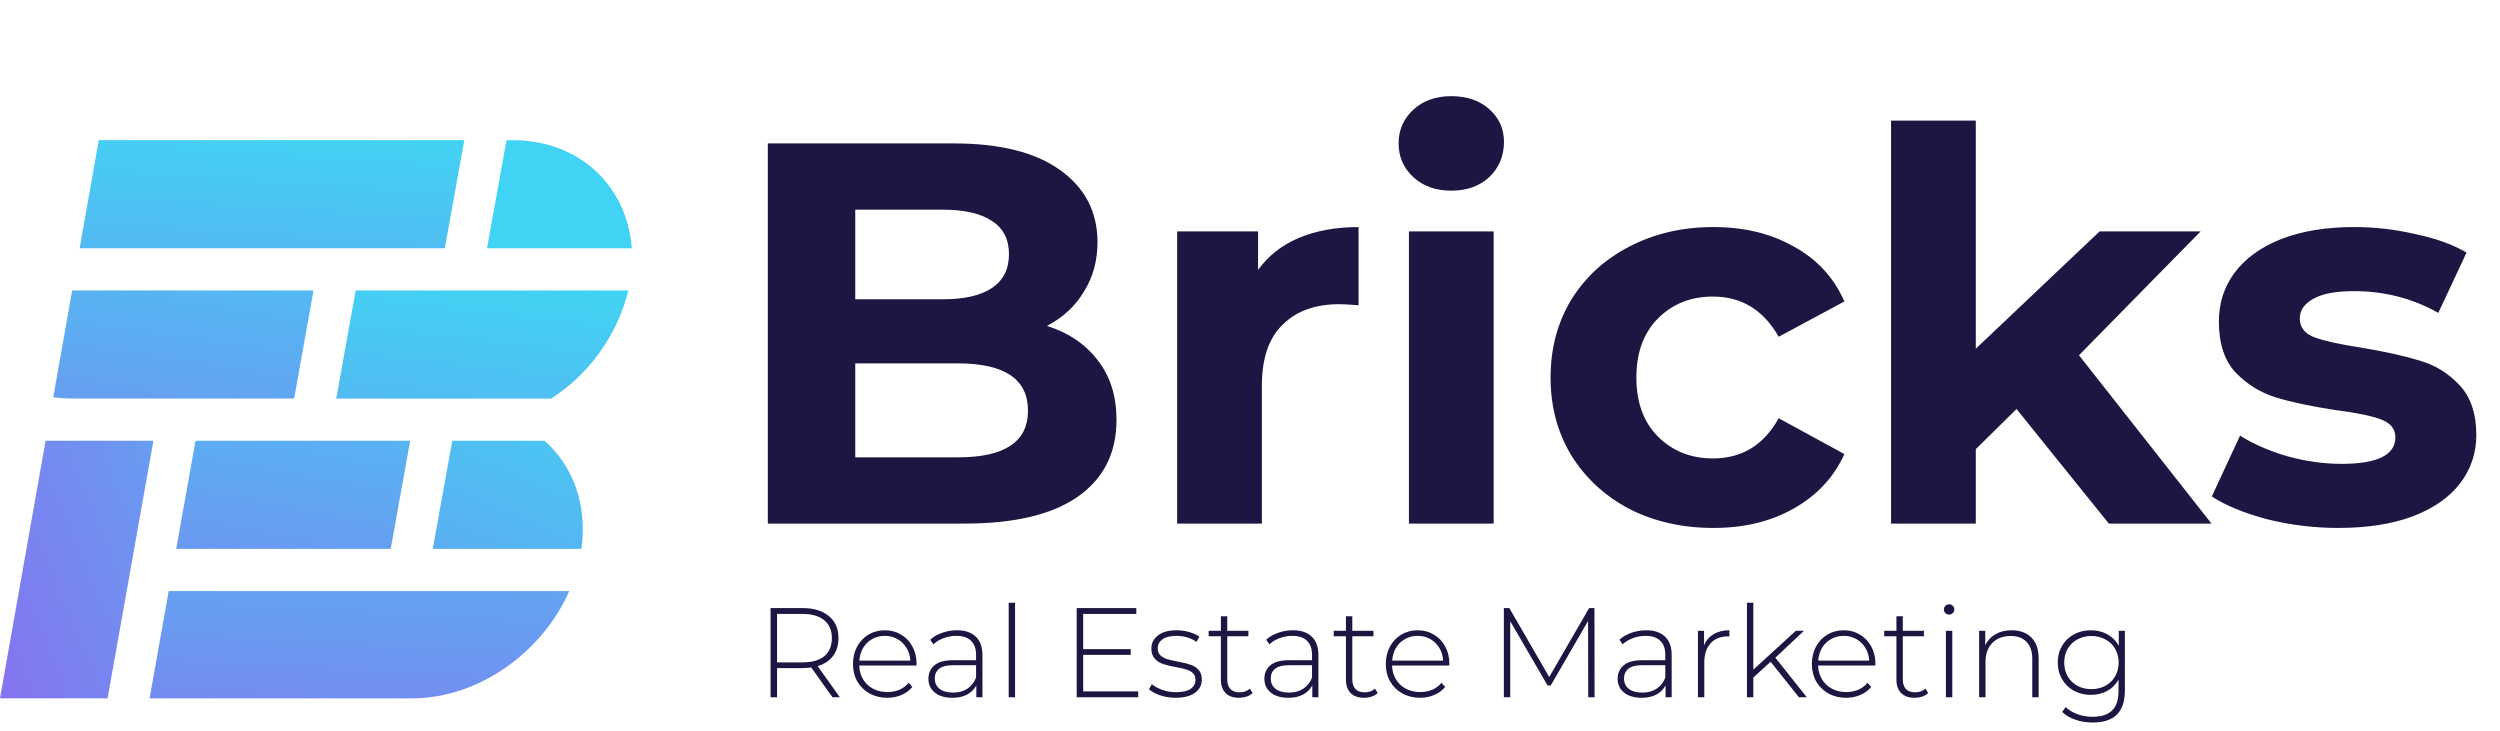
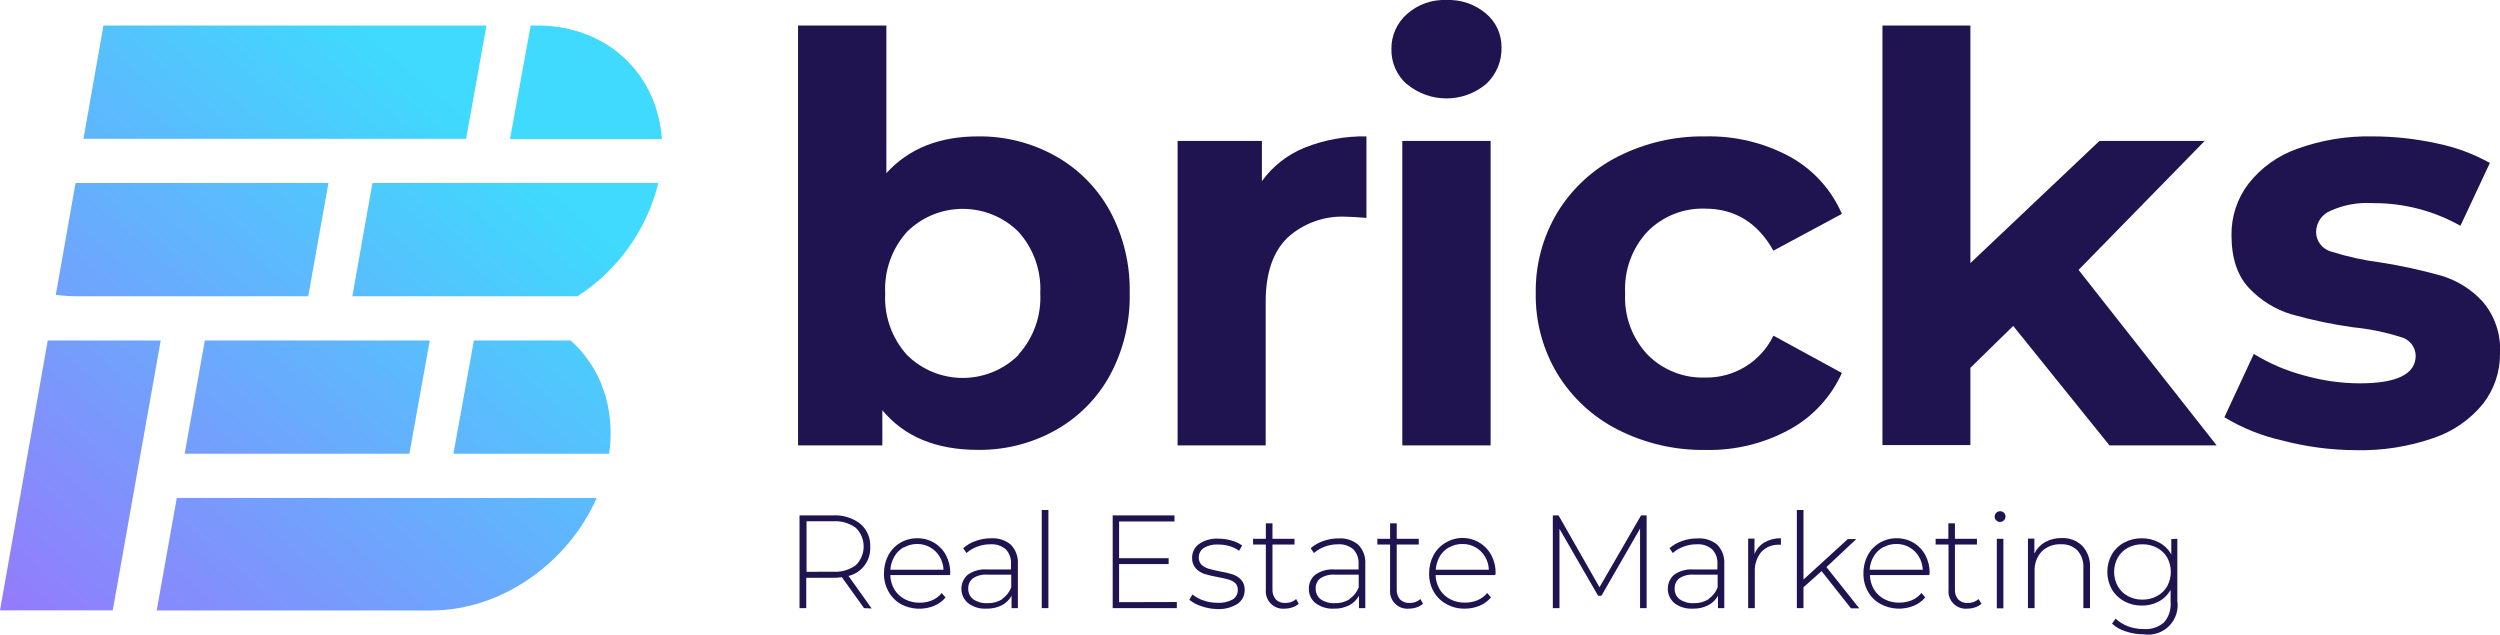
- <svg xmlns="http://www.w3.org/2000/svg" width="339" height="99" viewBox="0 0 339 99" fill="none">
-   <path d="M141.971 44.192C144.917 45.125 147.225 46.696 148.894 48.906C150.563 51.066 151.398 53.742 151.398 56.933C151.398 61.45 149.63 64.936 146.095 67.391C142.609 69.797 137.503 71 130.777 71H104.116V19.446H129.304C135.588 19.446 140.4 20.649 143.739 23.055C147.126 25.461 148.82 28.726 148.82 32.85C148.82 35.354 148.207 37.588 146.979 39.552C145.801 41.516 144.131 43.063 141.971 44.192ZM115.973 28.431V40.583H127.831C130.777 40.583 133.011 40.068 134.533 39.037C136.055 38.006 136.816 36.484 136.816 34.471C136.816 32.458 136.055 30.96 134.533 29.978C133.011 28.947 130.777 28.431 127.831 28.431H115.973ZM129.893 62.015C133.035 62.015 135.392 61.499 136.963 60.468C138.583 59.437 139.393 57.842 139.393 55.681C139.393 51.41 136.226 49.274 129.893 49.274H115.973V62.015H129.893ZM170.594 36.606C171.969 34.691 173.81 33.243 176.118 32.261C178.475 31.279 181.175 30.788 184.219 30.788V41.394C182.943 41.295 182.083 41.246 181.641 41.246C178.352 41.246 175.774 42.179 173.908 44.045C172.043 45.861 171.11 48.611 171.11 52.293V71H159.621V31.377H170.594V36.606ZM191.051 31.377H202.54V71H191.051V31.377ZM196.795 25.854C194.684 25.854 192.965 25.24 191.64 24.013C190.314 22.785 189.651 21.263 189.651 19.446C189.651 17.63 190.314 16.108 191.64 14.88C192.965 13.653 194.684 13.039 196.795 13.039C198.906 13.039 200.625 13.628 201.95 14.807C203.276 15.985 203.939 17.458 203.939 19.226C203.939 21.14 203.276 22.736 201.95 24.013C200.625 25.24 198.906 25.854 196.795 25.854ZM232.351 71.589C228.128 71.589 224.323 70.73 220.935 69.011C217.597 67.244 214.97 64.814 213.055 61.72C211.189 58.627 210.257 55.117 210.257 51.189C210.257 47.261 211.189 43.75 213.055 40.657C214.97 37.564 217.597 35.158 220.935 33.44C224.323 31.672 228.128 30.788 232.351 30.788C236.524 30.788 240.158 31.672 243.251 33.44C246.393 35.158 248.676 37.638 250.1 40.878L241.189 45.665C239.127 42.032 236.156 40.215 232.277 40.215C229.282 40.215 226.803 41.197 224.839 43.161C222.875 45.125 221.893 47.801 221.893 51.189C221.893 54.577 222.875 57.252 224.839 59.216C226.803 61.18 229.282 62.162 232.277 62.162C236.205 62.162 239.176 60.346 241.189 56.712L250.1 61.573C248.676 64.715 246.393 67.17 243.251 68.938C240.158 70.705 236.524 71.589 232.351 71.589ZM273.44 55.46L267.917 60.91V71H256.428V16.353H267.917V47.285L284.708 31.377H298.407L281.91 48.169L299.88 71H285.96L273.44 55.46ZM317.082 71.589C313.793 71.589 310.577 71.196 307.435 70.411C304.292 69.576 301.788 68.545 299.922 67.318L303.752 59.069C305.52 60.198 307.655 61.131 310.159 61.868C312.664 62.555 315.118 62.899 317.524 62.899C322.385 62.899 324.815 61.696 324.815 59.29C324.815 58.161 324.153 57.351 322.827 56.86C321.501 56.369 319.464 55.951 316.714 55.608C313.474 55.117 310.798 54.552 308.687 53.914C306.575 53.275 304.734 52.146 303.163 50.526C301.641 48.906 300.88 46.598 300.88 43.603C300.88 41.099 301.592 38.889 303.016 36.975C304.489 35.011 306.6 33.489 309.349 32.408C312.148 31.328 315.438 30.788 319.218 30.788C322.017 30.788 324.791 31.107 327.54 31.746C330.339 32.335 332.647 33.169 334.463 34.25L330.634 42.425C327.148 40.461 323.342 39.479 319.218 39.479C316.763 39.479 314.922 39.822 313.695 40.51C312.467 41.197 311.853 42.081 311.853 43.161C311.853 44.389 312.516 45.248 313.842 45.739C315.168 46.23 317.279 46.696 320.176 47.138C323.416 47.678 326.067 48.267 328.13 48.906C330.192 49.495 331.984 50.599 333.506 52.22C335.028 53.84 335.789 56.099 335.789 58.995C335.789 61.45 335.053 63.635 333.58 65.55C332.107 67.465 329.946 68.962 327.099 70.043C324.3 71.074 320.961 71.589 317.082 71.589Z" fill="#1D1643" />
-   <path d="M112.887 94.552L110.002 90.509C109.575 90.567 109.184 90.595 108.827 90.595H105.371V94.552H104.49V82.457H108.827C110.347 82.457 111.539 82.82 112.403 83.546C113.267 84.26 113.699 85.256 113.699 86.535C113.699 87.491 113.452 88.297 112.956 88.954C112.472 89.599 111.776 90.054 110.866 90.319L113.889 94.552H112.887ZM108.827 89.818C110.117 89.818 111.102 89.536 111.781 88.971C112.461 88.395 112.801 87.583 112.801 86.535C112.801 85.487 112.461 84.68 111.781 84.116C111.102 83.54 110.117 83.252 108.827 83.252H105.371V89.818H108.827ZM124.269 90.25H116.511C116.534 90.952 116.712 91.58 117.046 92.133C117.38 92.674 117.83 93.095 118.394 93.394C118.97 93.694 119.615 93.844 120.329 93.844C120.917 93.844 121.458 93.74 121.953 93.533C122.46 93.314 122.881 92.997 123.215 92.582L123.716 93.153C123.324 93.625 122.829 93.988 122.23 94.241C121.642 94.494 121.003 94.621 120.312 94.621C119.413 94.621 118.613 94.425 117.91 94.034C117.208 93.642 116.655 93.101 116.252 92.409C115.86 91.718 115.664 90.929 115.664 90.042C115.664 89.167 115.848 88.384 116.217 87.693C116.597 86.99 117.115 86.443 117.772 86.051C118.429 85.66 119.166 85.464 119.984 85.464C120.801 85.464 121.533 85.66 122.178 86.051C122.835 86.431 123.347 86.967 123.716 87.658C124.096 88.349 124.286 89.132 124.286 90.008L124.269 90.25ZM119.984 86.224C119.35 86.224 118.78 86.368 118.273 86.656C117.766 86.932 117.357 87.33 117.046 87.848C116.747 88.355 116.574 88.931 116.528 89.576H123.439C123.405 88.931 123.232 88.355 122.921 87.848C122.61 87.341 122.201 86.944 121.694 86.656C121.187 86.368 120.617 86.224 119.984 86.224ZM129.746 85.464C130.864 85.464 131.722 85.752 132.321 86.328C132.92 86.892 133.219 87.727 133.219 88.833V94.552H132.39V92.945C132.102 93.475 131.681 93.89 131.128 94.189C130.576 94.477 129.913 94.621 129.142 94.621C128.139 94.621 127.345 94.385 126.757 93.913C126.181 93.441 125.893 92.818 125.893 92.047C125.893 91.298 126.158 90.693 126.688 90.233C127.229 89.76 128.088 89.524 129.262 89.524H132.355V88.798C132.355 87.958 132.125 87.318 131.664 86.881C131.215 86.443 130.553 86.224 129.677 86.224C129.078 86.224 128.502 86.328 127.949 86.535C127.408 86.742 126.947 87.019 126.567 87.364L126.135 86.742C126.584 86.339 127.126 86.028 127.759 85.809C128.393 85.579 129.055 85.464 129.746 85.464ZM129.262 93.913C130.011 93.913 130.645 93.74 131.163 93.394C131.693 93.049 132.09 92.548 132.355 91.891V90.198H129.28C128.393 90.198 127.748 90.359 127.345 90.682C126.953 91.004 126.757 91.448 126.757 92.012C126.757 92.6 126.976 93.066 127.414 93.412C127.851 93.746 128.468 93.913 129.262 93.913ZM136.779 81.732H137.642V94.552H136.779V81.732ZM154.343 93.757V94.552H145.998V82.457H154.084V83.252H146.879V88.021H153.324V88.798H146.879V93.757H154.343ZM159.408 94.621C158.682 94.621 157.991 94.512 157.335 94.293C156.678 94.074 156.166 93.797 155.797 93.463L156.194 92.772C156.563 93.083 157.035 93.343 157.611 93.55C158.199 93.757 158.809 93.861 159.443 93.861C160.353 93.861 161.021 93.711 161.447 93.412C161.885 93.112 162.103 92.698 162.103 92.168C162.103 91.787 161.983 91.488 161.741 91.269C161.51 91.05 161.222 90.889 160.877 90.785C160.531 90.682 160.053 90.572 159.443 90.457C158.729 90.33 158.153 90.192 157.715 90.042C157.277 89.893 156.903 89.651 156.592 89.317C156.281 88.983 156.125 88.522 156.125 87.934C156.125 87.22 156.419 86.633 157.006 86.172C157.605 85.7 158.452 85.464 159.546 85.464C160.122 85.464 160.692 85.544 161.257 85.706C161.821 85.867 162.282 86.08 162.639 86.345L162.242 87.036C161.873 86.771 161.453 86.57 160.98 86.431C160.508 86.293 160.024 86.224 159.529 86.224C158.688 86.224 158.055 86.379 157.628 86.691C157.202 87.001 156.989 87.41 156.989 87.917C156.989 88.32 157.11 88.637 157.352 88.868C157.594 89.086 157.888 89.253 158.233 89.369C158.59 89.472 159.086 89.588 159.719 89.714C160.422 89.841 160.986 89.979 161.412 90.129C161.85 90.267 162.219 90.497 162.518 90.82C162.818 91.142 162.967 91.586 162.967 92.15C162.967 92.899 162.656 93.498 162.034 93.947C161.412 94.397 160.537 94.621 159.408 94.621ZM169.853 93.982C169.634 94.189 169.358 94.35 169.024 94.466C168.701 94.569 168.362 94.621 168.005 94.621C167.221 94.621 166.617 94.408 166.19 93.982C165.764 93.544 165.551 92.939 165.551 92.168V86.276H163.892V85.533H165.551V83.563H166.415V85.533H169.283V86.276H166.415V92.081C166.415 92.669 166.553 93.118 166.83 93.429C167.118 93.728 167.538 93.878 168.091 93.878C168.655 93.878 169.122 93.711 169.491 93.377L169.853 93.982ZM175.303 85.464C176.421 85.464 177.279 85.752 177.878 86.328C178.477 86.892 178.776 87.727 178.776 88.833V94.552H177.947V92.945C177.659 93.475 177.239 93.89 176.686 94.189C176.133 94.477 175.47 94.621 174.699 94.621C173.697 94.621 172.902 94.385 172.314 93.913C171.738 93.441 171.45 92.818 171.45 92.047C171.45 91.298 171.715 90.693 172.245 90.233C172.787 89.76 173.645 89.524 174.82 89.524H177.912V88.798C177.912 87.958 177.682 87.318 177.221 86.881C176.772 86.443 176.11 86.224 175.234 86.224C174.635 86.224 174.059 86.328 173.507 86.535C172.965 86.742 172.504 87.019 172.124 87.364L171.692 86.742C172.142 86.339 172.683 86.028 173.317 85.809C173.95 85.579 174.612 85.464 175.303 85.464ZM174.82 93.913C175.568 93.913 176.202 93.74 176.72 93.394C177.25 93.049 177.648 92.548 177.912 91.891V90.198H174.837C173.95 90.198 173.305 90.359 172.902 90.682C172.51 91.004 172.314 91.448 172.314 92.012C172.314 92.6 172.533 93.066 172.971 93.412C173.409 93.746 174.025 93.913 174.82 93.913ZM186.811 93.982C186.592 94.189 186.315 94.35 185.981 94.466C185.659 94.569 185.319 94.621 184.962 94.621C184.179 94.621 183.574 94.408 183.148 93.982C182.722 93.544 182.509 92.939 182.509 92.168V86.276H180.85V85.533H182.509V83.563H183.372V85.533H186.241V86.276H183.372V92.081C183.372 92.669 183.511 93.118 183.787 93.429C184.075 93.728 184.496 93.878 185.048 93.878C185.613 93.878 186.079 93.711 186.448 93.377L186.811 93.982ZM196.519 90.25H188.761C188.784 90.952 188.963 91.58 189.297 92.133C189.631 92.674 190.08 93.095 190.644 93.394C191.22 93.694 191.865 93.844 192.58 93.844C193.167 93.844 193.708 93.74 194.204 93.533C194.711 93.314 195.131 92.997 195.465 92.582L195.966 93.153C195.574 93.625 195.079 93.988 194.48 94.241C193.893 94.494 193.253 94.621 192.562 94.621C191.664 94.621 190.863 94.425 190.161 94.034C189.458 93.642 188.905 93.101 188.502 92.409C188.11 91.718 187.915 90.929 187.915 90.042C187.915 89.167 188.099 88.384 188.467 87.693C188.848 86.99 189.366 86.443 190.022 86.051C190.679 85.66 191.416 85.464 192.234 85.464C193.052 85.464 193.783 85.66 194.428 86.051C195.085 86.431 195.597 86.967 195.966 87.658C196.346 88.349 196.536 89.132 196.536 90.008L196.519 90.25ZM192.234 86.224C191.6 86.224 191.03 86.368 190.524 86.656C190.017 86.932 189.608 87.33 189.297 87.848C188.997 88.355 188.824 88.931 188.778 89.576H195.69C195.655 88.931 195.482 88.355 195.171 87.848C194.86 87.341 194.451 86.944 193.945 86.656C193.438 86.368 192.868 86.224 192.234 86.224ZM215.361 94.552L215.344 84.203L210.281 92.945H209.849L204.787 84.237V94.552H203.923V82.457H204.666L210.074 91.805L215.482 82.457H216.208L216.225 94.552H215.361ZM223.206 85.464C224.323 85.464 225.182 85.752 225.78 86.328C226.379 86.892 226.679 87.727 226.679 88.833V94.552H225.85V92.945C225.562 93.475 225.141 93.89 224.588 94.189C224.035 94.477 223.373 94.621 222.601 94.621C221.599 94.621 220.804 94.385 220.217 93.913C219.641 93.441 219.353 92.818 219.353 92.047C219.353 91.298 219.618 90.693 220.148 90.233C220.689 89.76 221.547 89.524 222.722 89.524H225.815V88.798C225.815 87.958 225.585 87.318 225.124 86.881C224.675 86.443 224.012 86.224 223.137 86.224C222.538 86.224 221.962 86.328 221.409 86.535C220.868 86.742 220.407 87.019 220.027 87.364L219.595 86.742C220.044 86.339 220.586 86.028 221.219 85.809C221.853 85.579 222.515 85.464 223.206 85.464ZM222.722 93.913C223.471 93.913 224.105 93.74 224.623 93.394C225.153 93.049 225.55 92.548 225.815 91.891V90.198H222.74C221.853 90.198 221.208 90.359 220.804 90.682C220.413 91.004 220.217 91.448 220.217 92.012C220.217 92.6 220.436 93.066 220.874 93.412C221.311 93.746 221.927 93.913 222.722 93.913ZM231.068 87.503C231.344 86.846 231.776 86.345 232.364 85.999C232.951 85.642 233.665 85.464 234.506 85.464V86.31L234.299 86.293C233.297 86.293 232.513 86.61 231.949 87.243C231.384 87.865 231.102 88.735 231.102 89.852V94.552H230.238V85.533H231.068V87.503ZM240.1 89.731L237.75 91.874V94.552H236.886V81.732H237.75V90.803L243.521 85.533H244.627L240.739 89.178L245.007 94.552H243.936L240.1 89.731ZM254.292 90.25H246.534C246.557 90.952 246.736 91.58 247.07 92.133C247.404 92.674 247.853 93.095 248.418 93.394C248.994 93.694 249.639 93.844 250.353 93.844C250.94 93.844 251.482 93.74 251.977 93.533C252.484 93.314 252.904 92.997 253.238 92.582L253.739 93.153C253.348 93.625 252.852 93.988 252.253 94.241C251.666 94.494 251.027 94.621 250.336 94.621C249.437 94.621 248.637 94.425 247.934 94.034C247.231 93.642 246.678 93.101 246.275 92.409C245.884 91.718 245.688 90.929 245.688 90.042C245.688 89.167 245.872 88.384 246.241 87.693C246.621 86.99 247.139 86.443 247.796 86.051C248.452 85.66 249.19 85.464 250.007 85.464C250.825 85.464 251.557 85.66 252.202 86.051C252.858 86.431 253.371 86.967 253.739 87.658C254.12 88.349 254.31 89.132 254.31 90.008L254.292 90.25ZM250.007 86.224C249.374 86.224 248.804 86.368 248.297 86.656C247.79 86.932 247.381 87.33 247.07 87.848C246.771 88.355 246.598 88.931 246.552 89.576H253.463C253.428 88.931 253.256 88.355 252.945 87.848C252.634 87.341 252.225 86.944 251.718 86.656C251.211 86.368 250.641 86.224 250.007 86.224ZM261.457 93.982C261.238 94.189 260.962 94.35 260.628 94.466C260.305 94.569 259.965 94.621 259.608 94.621C258.825 94.621 258.22 94.408 257.794 93.982C257.368 93.544 257.155 92.939 257.155 92.168V86.276H255.496V85.533H257.155V83.563H258.019V85.533H260.887V86.276H258.019V92.081C258.019 92.669 258.157 93.118 258.433 93.429C258.721 93.728 259.142 93.878 259.695 93.878C260.259 93.878 260.726 93.711 261.094 93.377L261.457 93.982ZM263.866 85.533H264.73V94.552H263.866V85.533ZM264.298 83.339C264.102 83.339 263.935 83.275 263.797 83.148C263.659 83.01 263.59 82.843 263.59 82.647C263.59 82.452 263.659 82.285 263.797 82.146C263.935 82.008 264.102 81.939 264.298 81.939C264.494 81.939 264.661 82.008 264.799 82.146C264.938 82.273 265.007 82.434 265.007 82.63C265.007 82.826 264.938 82.993 264.799 83.131C264.661 83.269 264.494 83.339 264.298 83.339ZM272.777 85.464C273.906 85.464 274.799 85.792 275.455 86.449C276.112 87.105 276.44 88.05 276.44 89.282V94.552H275.576V89.351C275.576 88.338 275.317 87.566 274.799 87.036C274.292 86.506 273.578 86.241 272.656 86.241C271.597 86.241 270.762 86.558 270.151 87.192C269.541 87.825 269.235 88.677 269.235 89.749V94.552H268.371V85.533H269.201V87.485C269.512 86.852 269.973 86.356 270.583 85.999C271.205 85.642 271.936 85.464 272.777 85.464ZM288.134 85.533V93.584C288.134 95.082 287.772 96.188 287.046 96.902C286.32 97.616 285.226 97.973 283.763 97.973C282.934 97.973 282.151 97.846 281.413 97.593C280.676 97.34 280.083 96.988 279.634 96.539L280.1 95.882C280.549 96.297 281.091 96.62 281.724 96.85C282.358 97.08 283.032 97.195 283.746 97.195C284.944 97.195 285.831 96.908 286.407 96.332C286.983 95.767 287.271 94.886 287.271 93.688V92.168C286.902 92.824 286.389 93.331 285.733 93.688C285.076 94.045 284.339 94.224 283.521 94.224C282.68 94.224 281.914 94.039 281.223 93.671C280.544 93.291 280.008 92.767 279.616 92.099C279.225 91.43 279.029 90.676 279.029 89.835C279.029 88.994 279.225 88.24 279.616 87.572C280.008 86.904 280.544 86.385 281.223 86.017C281.914 85.648 282.68 85.464 283.521 85.464C284.351 85.464 285.099 85.648 285.767 86.017C286.435 86.385 286.948 86.904 287.305 87.572V85.533H288.134ZM283.59 93.446C284.293 93.446 284.927 93.296 285.491 92.997C286.055 92.686 286.493 92.26 286.804 91.718C287.127 91.165 287.288 90.538 287.288 89.835C287.288 89.132 287.127 88.51 286.804 87.969C286.493 87.428 286.055 87.007 285.491 86.708C284.927 86.397 284.293 86.241 283.59 86.241C282.888 86.241 282.254 86.397 281.69 86.708C281.137 87.007 280.699 87.428 280.377 87.969C280.066 88.51 279.91 89.132 279.91 89.835C279.91 90.538 280.066 91.165 280.377 91.718C280.699 92.26 281.137 92.686 281.69 92.997C282.254 93.296 282.888 93.446 283.59 93.446Z" fill="#1D1643" />
-   <path d="M7.22 53.863C8.146 53.983 9.079 54.044 10.013 54.044H39.888L42.513 39.384H9.784L7.22 53.863Z" fill="url(#paint0_linear_96_5716)" />
-   <path d="M10.797 33.663H60.321L62.961 19.004H13.393L10.797 33.663Z" fill="url(#paint1_linear_96_5716)" />
-   <path d="M69.633 19.007H68.682L66.037 33.666H85.665C85.066 25.283 78.649 19.065 69.633 19.007Z" fill="url(#paint2_linear_96_5716)" />
-   <path d="M23.897 74.425H52.98L55.62 59.765H26.511L23.897 74.425Z" fill="url(#paint3_linear_96_5716)" />
-   <path d="M6.182 59.765L0 94.695H14.59L20.804 59.765H6.182Z" fill="url(#paint4_linear_96_5716)" />
-   <path d="M42.736 80.149H22.877L20.283 94.699H55.969C64.924 94.641 73.525 88.477 77.189 80.152H42.735L42.736 80.149Z" fill="url(#paint5_linear_96_5716)" />
-   <path d="M45.597 54.049H74.736C79.964 50.673 83.708 45.43 85.202 39.389H48.227L45.597 54.049Z" fill="url(#paint6_linear_96_5716)" />
-   <path d="M73.837 59.765H61.326L58.681 74.425H78.838C79.673 68.438 77.688 63.156 73.837 59.765Z" fill="url(#paint7_linear_96_5716)" />
+ <svg xmlns="http://www.w3.org/2000/svg" xmlns:xlink="http://www.w3.org/1999/xlink" viewBox="0 0 323.54 82.1">
  <defs>
-     <linearGradient id="paint0_linear_96_5716" x1="-18.897" y1="97.863" x2="-6.226" y2="11.969" gradientUnits="userSpaceOnUse">
-       <stop stop-color="#9261EF" />
-       <stop offset="1" stop-color="#41D3F3" />
+     <style>.cls-1{fill:url(#Degradado_sin_nombre_3);}.cls-2{fill:url(#Degradado_sin_nombre_3-2);}.cls-3{fill:url(#Degradado_sin_nombre_3-3);}.cls-4{fill:url(#Degradado_sin_nombre_3-4);}.cls-5{fill:url(#Degradado_sin_nombre_3-5);}.cls-6{fill:url(#Degradado_sin_nombre_3-6);}.cls-7{fill:url(#Degradado_sin_nombre_3-7);}.cls-8{fill:url(#Degradado_sin_nombre_3-8);}.cls-9{fill:#1f144f;}</style>
+     <linearGradient id="Degradado_sin_nombre_3" x1="-18.9" y1="82.16" x2="47.73" y2="4.23" gradientUnits="userSpaceOnUse">
+       <stop offset="0" stop-color="#a36afc" />
+       <stop offset="1" stop-color="#3fdafd" />
    </linearGradient>
-     <linearGradient id="paint1_linear_96_5716" x1="-22.014" y1="95.201" x2="-16.475" y2="13.137" gradientUnits="userSpaceOnUse">
-       <stop stop-color="#9261EF" />
-       <stop offset="1" stop-color="#41D3F3" />
-     </linearGradient>
-     <linearGradient id="paint2_linear_96_5716" x1="1.265" y1="115.111" x2="43.895" y2="25.734" gradientUnits="userSpaceOnUse">
-       <stop stop-color="#9261EF" />
-       <stop offset="1" stop-color="#41D3F3" />
-     </linearGradient>
-     <linearGradient id="paint3_linear_96_5716" x1="-0.213" y1="113.846" x2="15.704" y2="26.657" gradientUnits="userSpaceOnUse">
-       <stop stop-color="#9261EF" />
-       <stop offset="1" stop-color="#41D3F3" />
-     </linearGradient>
-     <linearGradient id="paint4_linear_96_5716" x1="-12.171" y1="103.602" x2="72.263" y2="68.575" gradientUnits="userSpaceOnUse">
-       <stop stop-color="#9261EF" />
-       <stop offset="1" stop-color="#41D3F3" />
-     </linearGradient>
-     <linearGradient id="paint5_linear_96_5716" x1="12.544" y1="124.774" x2="17.094" y2="43.359" gradientUnits="userSpaceOnUse">
-       <stop stop-color="#9261EF" />
-       <stop offset="1" stop-color="#41D3F3" />
-     </linearGradient>
-     <linearGradient id="paint6_linear_96_5716" x1="2.665" y1="116.296" x2="12.571" y2="31.721" gradientUnits="userSpaceOnUse">
-       <stop stop-color="#9261EF" />
-       <stop offset="1" stop-color="#41D3F3" />
-     </linearGradient>
-     <linearGradient id="paint7_linear_96_5716" x1="17.298" y1="128.828" x2="57.166" y2="39.015" gradientUnits="userSpaceOnUse">
-       <stop stop-color="#9261EF" />
-       <stop offset="1" stop-color="#41D3F3" />
-     </linearGradient>
+     <linearGradient id="Degradado_sin_nombre_3-2" x1="-22.03" y1="79.49" x2="44.61" y2="1.56" xlink:href="#Degradado_sin_nombre_3" />
+     <linearGradient id="Degradado_sin_nombre_3-3" x1="1.26" y1="99.41" x2="67.9" y2="21.48" xlink:href="#Degradado_sin_nombre_3" />
+     <linearGradient id="Degradado_sin_nombre_3-4" x1="-0.23" y1="98.14" x2="66.41" y2="20.2" xlink:href="#Degradado_sin_nombre_3" />
+     <linearGradient id="Degradado_sin_nombre_3-5" x1="-12.18" y1="87.92" x2="54.46" y2="9.98" xlink:href="#Degradado_sin_nombre_3" />
+     <linearGradient id="Degradado_sin_nombre_3-6" x1="12.55" y1="109.06" x2="79.19" y2="31.13" xlink:href="#Degradado_sin_nombre_3" />
+     <linearGradient id="Degradado_sin_nombre_3-7" x1="2.65" y1="100.59" x2="69.29" y2="22.66" xlink:href="#Degradado_sin_nombre_3" />
+     <linearGradient id="Degradado_sin_nombre_3-8" x1="17.3" y1="113.12" x2="83.94" y2="35.19" xlink:href="#Degradado_sin_nombre_3" />
  </defs>
+   <g id="Capa_2" data-name="Capa 2">
+     <g id="Capa_1-2" data-name="Capa 1">
+       <path class="cls-1" d="M7.22,38.16a21.32,21.32,0,0,0,2.79.18H39.89l2.62-14.66H9.78Z" />
+       <polygon class="cls-2" points="10.8 17.96 31.16 17.96 31.99 17.96 60.32 17.96 62.96 3.3 34.6 3.3 33.78 3.3 13.39 3.3 10.8 17.96" />
+       <path class="cls-3" d="M69.63,3.3h-.95L66,18H85.66C85.07,9.58,78.65,3.36,69.63,3.3Z" />
+       <polygon class="cls-4" points="23.9 58.72 52.98 58.72 55.62 44.06 26.51 44.06 23.9 58.72" />
+       <polygon class="cls-5" points="6.18 44.06 0 78.99 14.59 78.99 20.8 44.06 6.18 44.06" />
+       <path class="cls-6" d="M42.74,64.44H22.88L20.28,79H56c9-.06,17.56-6.22,21.22-14.55H42.74Z" />
+       <path class="cls-7" d="M45.6,38.34H74.74A24.4,24.4,0,0,0,85.2,23.68h-37Z" />
+       <path class="cls-8" d="M73.84,44.06H61.33L58.68,58.72H78.84C79.67,52.73,77.69,47.45,73.84,44.06Z" />
+       <path class="cls-9" d="M136.57,20.18a18.12,18.12,0,0,1,7.06,7.1,21.43,21.43,0,0,1,2.57,10.66,21.42,21.42,0,0,1-2.57,10.65,18.12,18.12,0,0,1-7.06,7.1,20.06,20.06,0,0,1-10,2.53q-8.13,0-12.38-5.13v4.55H103.28V3.3h11.43V22.41q4.32-4.76,11.86-4.76A20.06,20.06,0,0,1,136.57,20.18Zm-4.76,25.7a11,11,0,0,0,2.82-7.94A11.07,11.07,0,0,0,131.81,30a10.25,10.25,0,0,0-14.43,0,11.07,11.07,0,0,0-2.82,8,11,11,0,0,0,2.82,7.94,10.25,10.25,0,0,0,14.43,0Z" />
+       <path class="cls-9" d="M168.84,19.11a20.64,20.64,0,0,1,8-1.46V28.2c-1.27-.1-2.12-.15-2.56-.15a10.47,10.47,0,0,0-7.69,2.74c-1.86,1.84-2.79,4.58-2.79,8.24V57.64H152.4V18.24h10.91v5.2A12.72,12.72,0,0,1,168.84,19.11Z" />
+       <path class="cls-9" d="M182.07,10.91a5.93,5.93,0,0,1-2-4.54,5.94,5.94,0,0,1,2-4.54A7.22,7.22,0,0,1,187.19,0a7.45,7.45,0,0,1,5.13,1.76,5.62,5.62,0,0,1,2,4.39,6.23,6.23,0,0,1-2,4.73,8,8,0,0,1-10.25,0Zm-.59,7.33h11.43v39.4H181.48Z" />
+       <path class="cls-9" d="M209.4,55.62a19.49,19.49,0,0,1-7.83-7.21,19.69,19.69,0,0,1-2.82-10.47,19.7,19.7,0,0,1,2.82-10.48,19.49,19.49,0,0,1,7.83-7.21,24.3,24.3,0,0,1,11.32-2.6,21.94,21.94,0,0,1,10.87,2.6,15.44,15.44,0,0,1,6.78,7.43l-8.86,4.76Q226.44,27,220.65,27a10,10,0,0,0-7.4,2.93,10.83,10.83,0,0,0-2.93,8,10.8,10.8,0,0,0,2.93,8,10,10,0,0,0,7.4,2.93,9.6,9.6,0,0,0,8.86-5.42l8.86,4.83a15.7,15.7,0,0,1-6.78,7.32,21.63,21.63,0,0,1-10.87,2.64A24.3,24.3,0,0,1,209.4,55.62Z" />
+       <path class="cls-9" d="M260.54,42.18,255,47.6v10H243.62V3.3H255V34.05l16.7-15.81h13.62L269,34.93l17.87,22.71H273Z" />
+       <path class="cls-9" d="M295.34,57a25,25,0,0,1-7.47-3l3.81-8.2a23.83,23.83,0,0,0,6.37,2.75,26.63,26.63,0,0,0,7.33,1.06q7.25,0,7.25-3.59a2.55,2.55,0,0,0-2-2.42,29.9,29.9,0,0,0-6.08-1.24,59.77,59.77,0,0,1-8-1.68,12.47,12.47,0,0,1-5.46-3.37c-1.54-1.61-2.3-3.91-2.3-6.89A10.73,10.73,0,0,1,291,23.76a13.84,13.84,0,0,1,6.29-4.5,27,27,0,0,1,9.78-1.61,39,39,0,0,1,8.31.91,23.67,23.67,0,0,1,6.85,2.53l-3.81,8.13a22.77,22.77,0,0,0-11.35-2.93,11.45,11.45,0,0,0-5.49,1A3,3,0,0,0,299.74,30a2.63,2.63,0,0,0,2,2.57,35.91,35.91,0,0,0,6.3,1.39,68.21,68.21,0,0,1,7.91,1.72A11.93,11.93,0,0,1,321.27,39a9.48,9.48,0,0,1,2.27,6.74,10.4,10.4,0,0,1-2.2,6.52,14,14,0,0,1-6.41,4.43,28.55,28.55,0,0,1-10,1.57A38.1,38.1,0,0,1,295.34,57Z" />
+       <path class="cls-9" d="M111.82,78.7l-2.87-4a8.41,8.41,0,0,1-1.17.08h-3.44V78.7h-.87v-12h4.31a5.34,5.34,0,0,1,3.55,1.08,3.66,3.66,0,0,1,1.29,3,3.68,3.68,0,0,1-2.81,3.76l3,4.21Zm-4-4.71a4.46,4.46,0,0,0,2.94-.85,3.39,3.39,0,0,0,0-4.83,4.52,4.52,0,0,0-2.94-.85h-3.44V74Z" />
+       <path class="cls-9" d="M122.93,74.42h-7.71a3.77,3.77,0,0,0,.53,1.87,3.41,3.41,0,0,0,1.35,1.26A4,4,0,0,0,119,78a4.15,4.15,0,0,0,1.63-.31,3.2,3.2,0,0,0,1.24-.94l.5.57a3.81,3.81,0,0,1-1.47,1.08,5.07,5.07,0,0,1-4.3-.21A4.16,4.16,0,0,1,115,76.57a4.59,4.59,0,0,1-.6-2.35,4.89,4.89,0,0,1,.56-2.35,4.14,4.14,0,0,1,1.54-1.62,4.21,4.21,0,0,1,2.2-.59,4.17,4.17,0,0,1,2.19.58,4.06,4.06,0,0,1,1.53,1.6,4.88,4.88,0,0,1,.56,2.34Zm-6-3.58A3.19,3.19,0,0,0,115.76,72a3.86,3.86,0,0,0-.53,1.73h6.88a3.69,3.69,0,0,0-.52-1.72,3.35,3.35,0,0,0-2.92-1.61A3.43,3.43,0,0,0,117,70.84Z" />
+       <path class="cls-9" d="M130.84,70.51a3.32,3.32,0,0,1,.89,2.5V78.7h-.82V77.1a3,3,0,0,1-1.26,1.23,4.15,4.15,0,0,1-2,.44,3.61,3.61,0,0,1-2.36-.71,2.42,2.42,0,0,1-.07-3.66,3.79,3.79,0,0,1,2.55-.7h3.07V73a2.54,2.54,0,0,0-.67-1.91,2.8,2.8,0,0,0-2-.65,4.71,4.71,0,0,0-1.71.31,4.28,4.28,0,0,0-1.38.82l-.43-.62A4.73,4.73,0,0,1,126.3,70a5.72,5.72,0,0,1,2-.34A3.61,3.61,0,0,1,130.84,70.51Zm-1.14,7a3.12,3.12,0,0,0,1.17-1.5V74.37h-3.05a3,3,0,0,0-1.92.48,1.59,1.59,0,0,0-.59,1.32,1.65,1.65,0,0,0,.65,1.39,3,3,0,0,0,1.84.5A3.41,3.41,0,0,0,129.7,77.55Z" />
+       <path class="cls-9" d="M134.82,66h.86V78.7h-.86Z" />
+       <path class="cls-9" d="M152.3,77.91v.79H144v-12h8v.79h-7.17v4.75h6.41V73h-6.41v4.93Z" />
+       <path class="cls-9" d="M155.45,78.44a4.39,4.39,0,0,1-1.53-.82l.4-.69a4.38,4.38,0,0,0,1.41.77,5.31,5.31,0,0,0,1.82.31,3.64,3.64,0,0,0,2-.44,1.42,1.42,0,0,0,.64-1.24,1.15,1.15,0,0,0-.35-.89A2.24,2.24,0,0,0,159,75c-.34-.1-.82-.21-1.42-.32a13.79,13.79,0,0,1-1.72-.41,2.63,2.63,0,0,1-1.12-.73,1.93,1.93,0,0,1-.46-1.37,2.14,2.14,0,0,1,.88-1.76,4,4,0,0,1,2.52-.7,6.18,6.18,0,0,1,1.7.24,4.06,4.06,0,0,1,1.37.64l-.39.69a4.15,4.15,0,0,0-1.25-.61,5.46,5.46,0,0,0-1.45-.2,3.22,3.22,0,0,0-1.89.46,1.45,1.45,0,0,0-.63,1.22,1.24,1.24,0,0,0,.36.94,2.3,2.3,0,0,0,.88.5c.35.11.84.22,1.47.35a12.18,12.18,0,0,1,1.69.4,2.6,2.6,0,0,1,1.09.7,1.85,1.85,0,0,1,.45,1.32,2.1,2.1,0,0,1-.93,1.79,4.45,4.45,0,0,1-2.61.67A6.4,6.4,0,0,1,155.45,78.44Z" />
+       <path class="cls-9" d="M168.08,78.13a2,2,0,0,1-.82.47,3.12,3.12,0,0,1-1,.17,2.24,2.24,0,0,1-2.44-2.44V70.47h-1.65v-.74h1.65v-2h.86v2h2.85v.74h-2.85v5.77a1.88,1.88,0,0,0,.42,1.33,1.6,1.6,0,0,0,1.25.46,2,2,0,0,0,1.39-.5Z" />
+       <path class="cls-9" d="M175.8,70.51a3.28,3.28,0,0,1,.89,2.5V78.7h-.82V77.1a3,3,0,0,1-1.25,1.23,4.19,4.19,0,0,1-2,.44,3.63,3.63,0,0,1-2.36-.71,2.26,2.26,0,0,1-.87-1.85,2.28,2.28,0,0,1,.8-1.81,3.79,3.79,0,0,1,2.55-.7h3.08V73a2.54,2.54,0,0,0-.68-1.91,2.8,2.8,0,0,0-2-.65,4.75,4.75,0,0,0-1.71.31,4.28,4.28,0,0,0-1.38.82l-.43-.62a4.78,4.78,0,0,1,1.62-.93,5.67,5.67,0,0,1,2-.34A3.59,3.59,0,0,1,175.8,70.51Zm-1.14,7a3.2,3.2,0,0,0,1.18-1.5V74.37h-3.06a3.08,3.08,0,0,0-1.92.48,1.62,1.62,0,0,0-.59,1.32,1.68,1.68,0,0,0,.65,1.39,3,3,0,0,0,1.84.5A3.41,3.41,0,0,0,174.66,77.55Z" />
+       <path class="cls-9" d="M184.16,78.13a2,2,0,0,1-.82.47,3.16,3.16,0,0,1-1,.17,2.24,2.24,0,0,1-2.44-2.44V70.47h-1.65v-.74h1.65v-2h.86v2h2.85v.74h-2.85v5.77a1.88,1.88,0,0,0,.42,1.33,1.6,1.6,0,0,0,1.25.46,2,2,0,0,0,1.39-.5Z" />
+       <path class="cls-9" d="M193.51,74.42h-7.72a3.78,3.78,0,0,0,.54,1.87,3.41,3.41,0,0,0,1.35,1.26,4,4,0,0,0,1.91.44,4.1,4.1,0,0,0,1.62-.31,3.16,3.16,0,0,0,1.25-.94l.5.57a3.81,3.81,0,0,1-1.47,1.08,4.87,4.87,0,0,1-1.92.38,4.77,4.77,0,0,1-2.38-.59,4.26,4.26,0,0,1-1.65-1.61,4.69,4.69,0,0,1-.59-2.35,4.89,4.89,0,0,1,.56-2.35,4.14,4.14,0,0,1,1.54-1.62A4.23,4.23,0,0,1,193,71.84a4.88,4.88,0,0,1,.56,2.34Zm-6-3.58A3.29,3.29,0,0,0,186.33,72a4,4,0,0,0-.52,1.73h6.87a3.57,3.57,0,0,0-.51-1.72,3.35,3.35,0,0,0-2.92-1.61A3.43,3.43,0,0,0,187.55,70.84Z" />
+       <path class="cls-9" d="M212.25,78.7l0-10.29-5,8.69h-.43l-5-8.66V78.7h-.86v-12h.74L207,76l5.38-9.3h.72l0,12Z" />
+       <path class="cls-9" d="M222.26,70.51a3.32,3.32,0,0,1,.89,2.5V78.7h-.82V77.1a3,3,0,0,1-1.26,1.23,4.18,4.18,0,0,1-2,.44,3.66,3.66,0,0,1-2.37-.71,2.44,2.44,0,0,1-.07-3.66,3.84,3.84,0,0,1,2.56-.7h3.07V73a2.51,2.51,0,0,0-.68-1.91,2.76,2.76,0,0,0-2-.65,4.67,4.67,0,0,0-1.71.31,4.08,4.08,0,0,0-1.38.82l-.43-.62a4.64,4.64,0,0,1,1.61-.93,5.72,5.72,0,0,1,2-.34A3.61,3.61,0,0,1,222.26,70.51Zm-1.14,7a3.12,3.12,0,0,0,1.17-1.5V74.37h-3.06a3,3,0,0,0-1.91.48,1.59,1.59,0,0,0-.59,1.32,1.65,1.65,0,0,0,.65,1.39,3,3,0,0,0,1.84.5A3.44,3.44,0,0,0,221.12,77.55Z" />
+       <path class="cls-9" d="M228.35,70.19a4.1,4.1,0,0,1,2.13-.53v.84h-.2a3,3,0,0,0-2.34.93A3.79,3.79,0,0,0,227.1,74V78.7h-.86v-9h.82v2A3.16,3.16,0,0,1,228.35,70.19Z" />
+       <path class="cls-9" d="M235.74,73.91,233.4,76V78.7h-.86V66h.86v9l5.74-5.24h1.1l-3.87,3.63,4.25,5.34h-1.07Z" />
+       <path class="cls-9" d="M249.66,74.42H242a3.77,3.77,0,0,0,.53,1.87,3.41,3.41,0,0,0,1.35,1.26,4,4,0,0,0,1.91.44,4.15,4.15,0,0,0,1.63-.31,3.13,3.13,0,0,0,1.24-.94l.5.57a3.81,3.81,0,0,1-1.47,1.08,5.07,5.07,0,0,1-4.3-.21,4.16,4.16,0,0,1-1.64-1.61,4.58,4.58,0,0,1-.59-2.35,4.88,4.88,0,0,1,.55-2.35,4.16,4.16,0,0,1,3.74-2.21,4.17,4.17,0,0,1,2.19.58,4.06,4.06,0,0,1,1.53,1.6,4.88,4.88,0,0,1,.56,2.34Zm-6-3.58A3.26,3.26,0,0,0,242.49,72a3.86,3.86,0,0,0-.53,1.73h6.88a3.69,3.69,0,0,0-.52-1.72,3.29,3.29,0,0,0-1.22-1.18,3.33,3.33,0,0,0-1.7-.43A3.43,3.43,0,0,0,243.7,70.84Z" />
+       <path class="cls-9" d="M256.43,78.13a2,2,0,0,1-.82.47,3.21,3.21,0,0,1-1,.17,2.24,2.24,0,0,1-2.44-2.44V70.47H250.5v-.74h1.65v-2H253v2h2.85v.74H253v5.77a1.88,1.88,0,0,0,.42,1.33,1.58,1.58,0,0,0,1.24.46,2,2,0,0,0,1.4-.5Z" />
+       <path class="cls-9" d="M258.35,67.35a.64.64,0,0,1-.21-.49.7.7,0,0,1,.71-.7.68.68,0,0,1,.7.68.72.72,0,0,1-.7.71A.69.69,0,0,1,258.35,67.35Zm.07,2.38h.85v9h-.85Z" />
+       <path class="cls-9" d="M269.48,70.64a3.82,3.82,0,0,1,1,2.82V78.7h-.86V73.53a3.16,3.16,0,0,0-.77-2.3,2.81,2.81,0,0,0-2.13-.79,3.31,3.31,0,0,0-2.5.94,3.54,3.54,0,0,0-.91,2.54V78.7h-.86v-9h.83v1.94a3.46,3.46,0,0,1,1.38-1.48,4.32,4.32,0,0,1,2.18-.53A3.6,3.6,0,0,1,269.48,70.64Z" />
+       <path class="cls-9" d="M281.78,69.73v8a3.81,3.81,0,0,1-4.35,4.36,7.16,7.16,0,0,1-2.33-.38,4.53,4.53,0,0,1-1.77-1l.46-.65a4.84,4.84,0,0,0,1.62,1,5.82,5.82,0,0,0,2,.35,3.64,3.64,0,0,0,2.64-.85,3.56,3.56,0,0,0,.86-2.64V76.33a3.71,3.71,0,0,1-1.53,1.51,4.45,4.45,0,0,1-2.2.53,4.58,4.58,0,0,1-2.27-.56,4.14,4.14,0,0,1-1.61-1.55,4.65,4.65,0,0,1,0-4.5,4.07,4.07,0,0,1,1.61-1.55,4.79,4.79,0,0,1,2.27-.55,4.64,4.64,0,0,1,2.24.55A3.81,3.81,0,0,1,281,71.76v-2Zm-2.63,7.41a3.29,3.29,0,0,0,1.32-1.27,3.92,3.92,0,0,0,0-3.72,3.4,3.4,0,0,0-1.32-1.26,3.94,3.94,0,0,0-1.89-.45,3.9,3.9,0,0,0-1.88.45,3.35,3.35,0,0,0-1.3,1.26,3.84,3.84,0,0,0,0,3.72,3.24,3.24,0,0,0,1.3,1.27,3.79,3.79,0,0,0,1.88.46A3.83,3.83,0,0,0,279.15,77.14Z" />
+     </g>
+   </g>
</svg>
